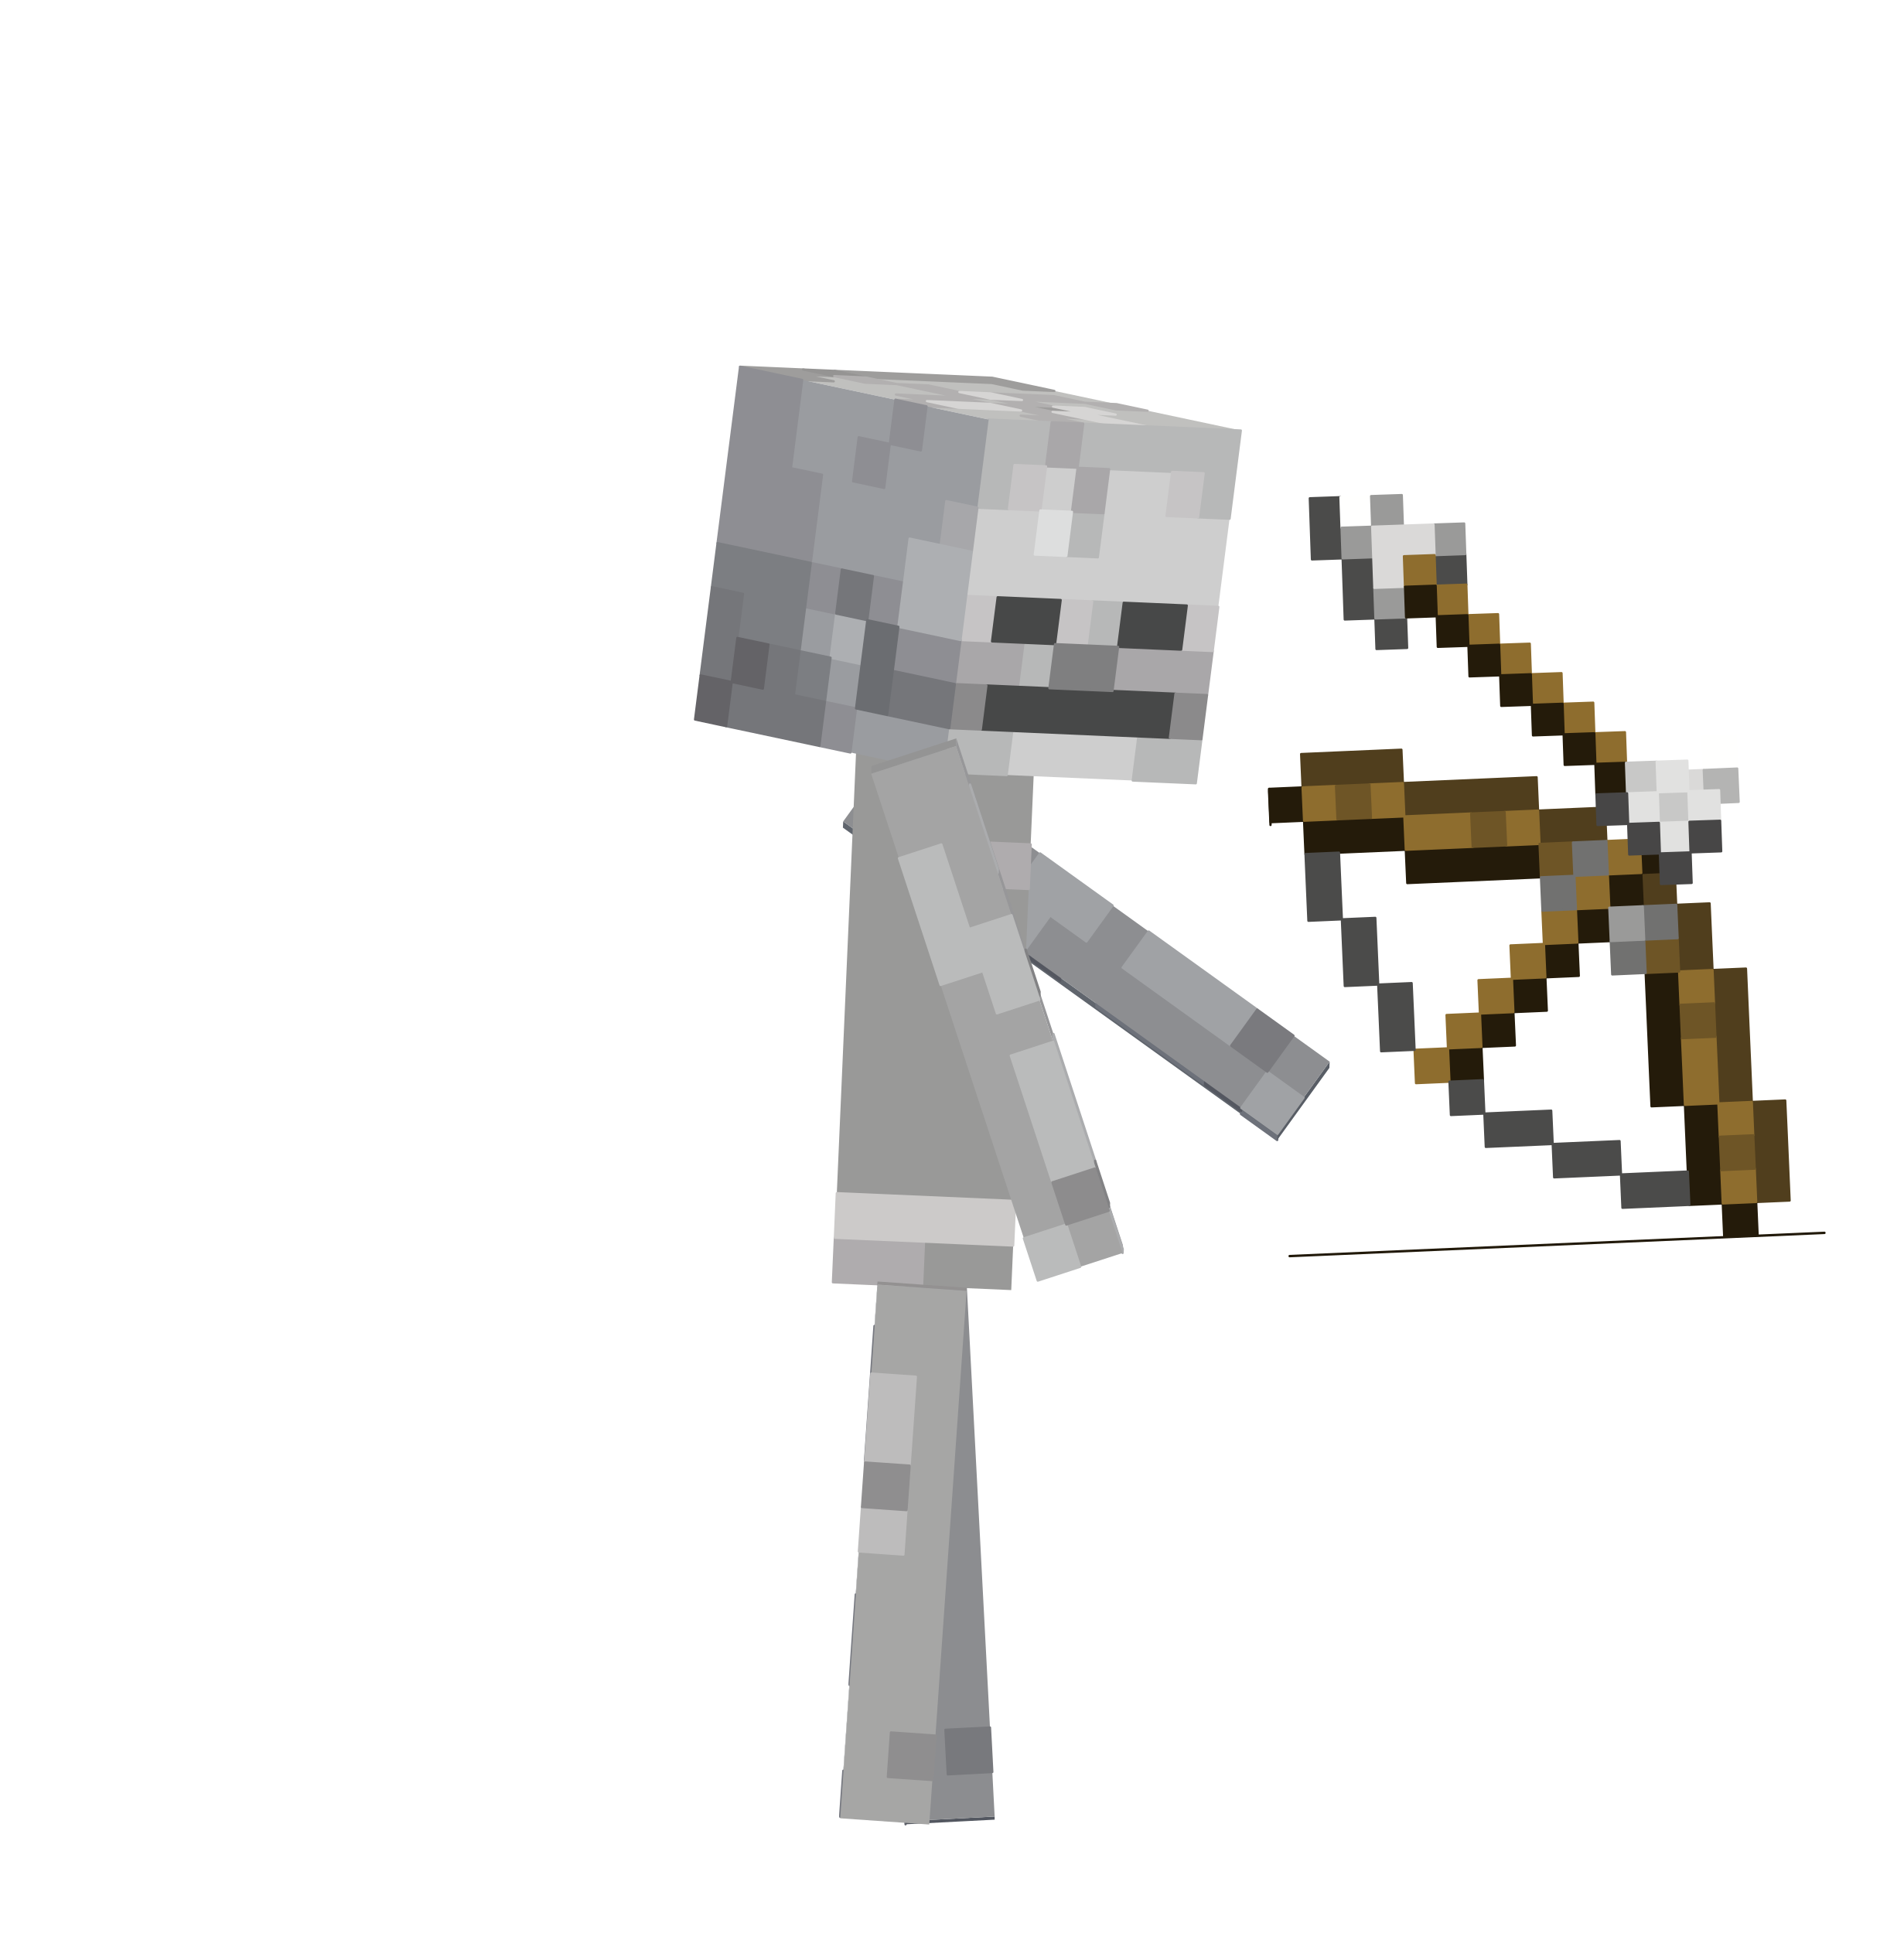
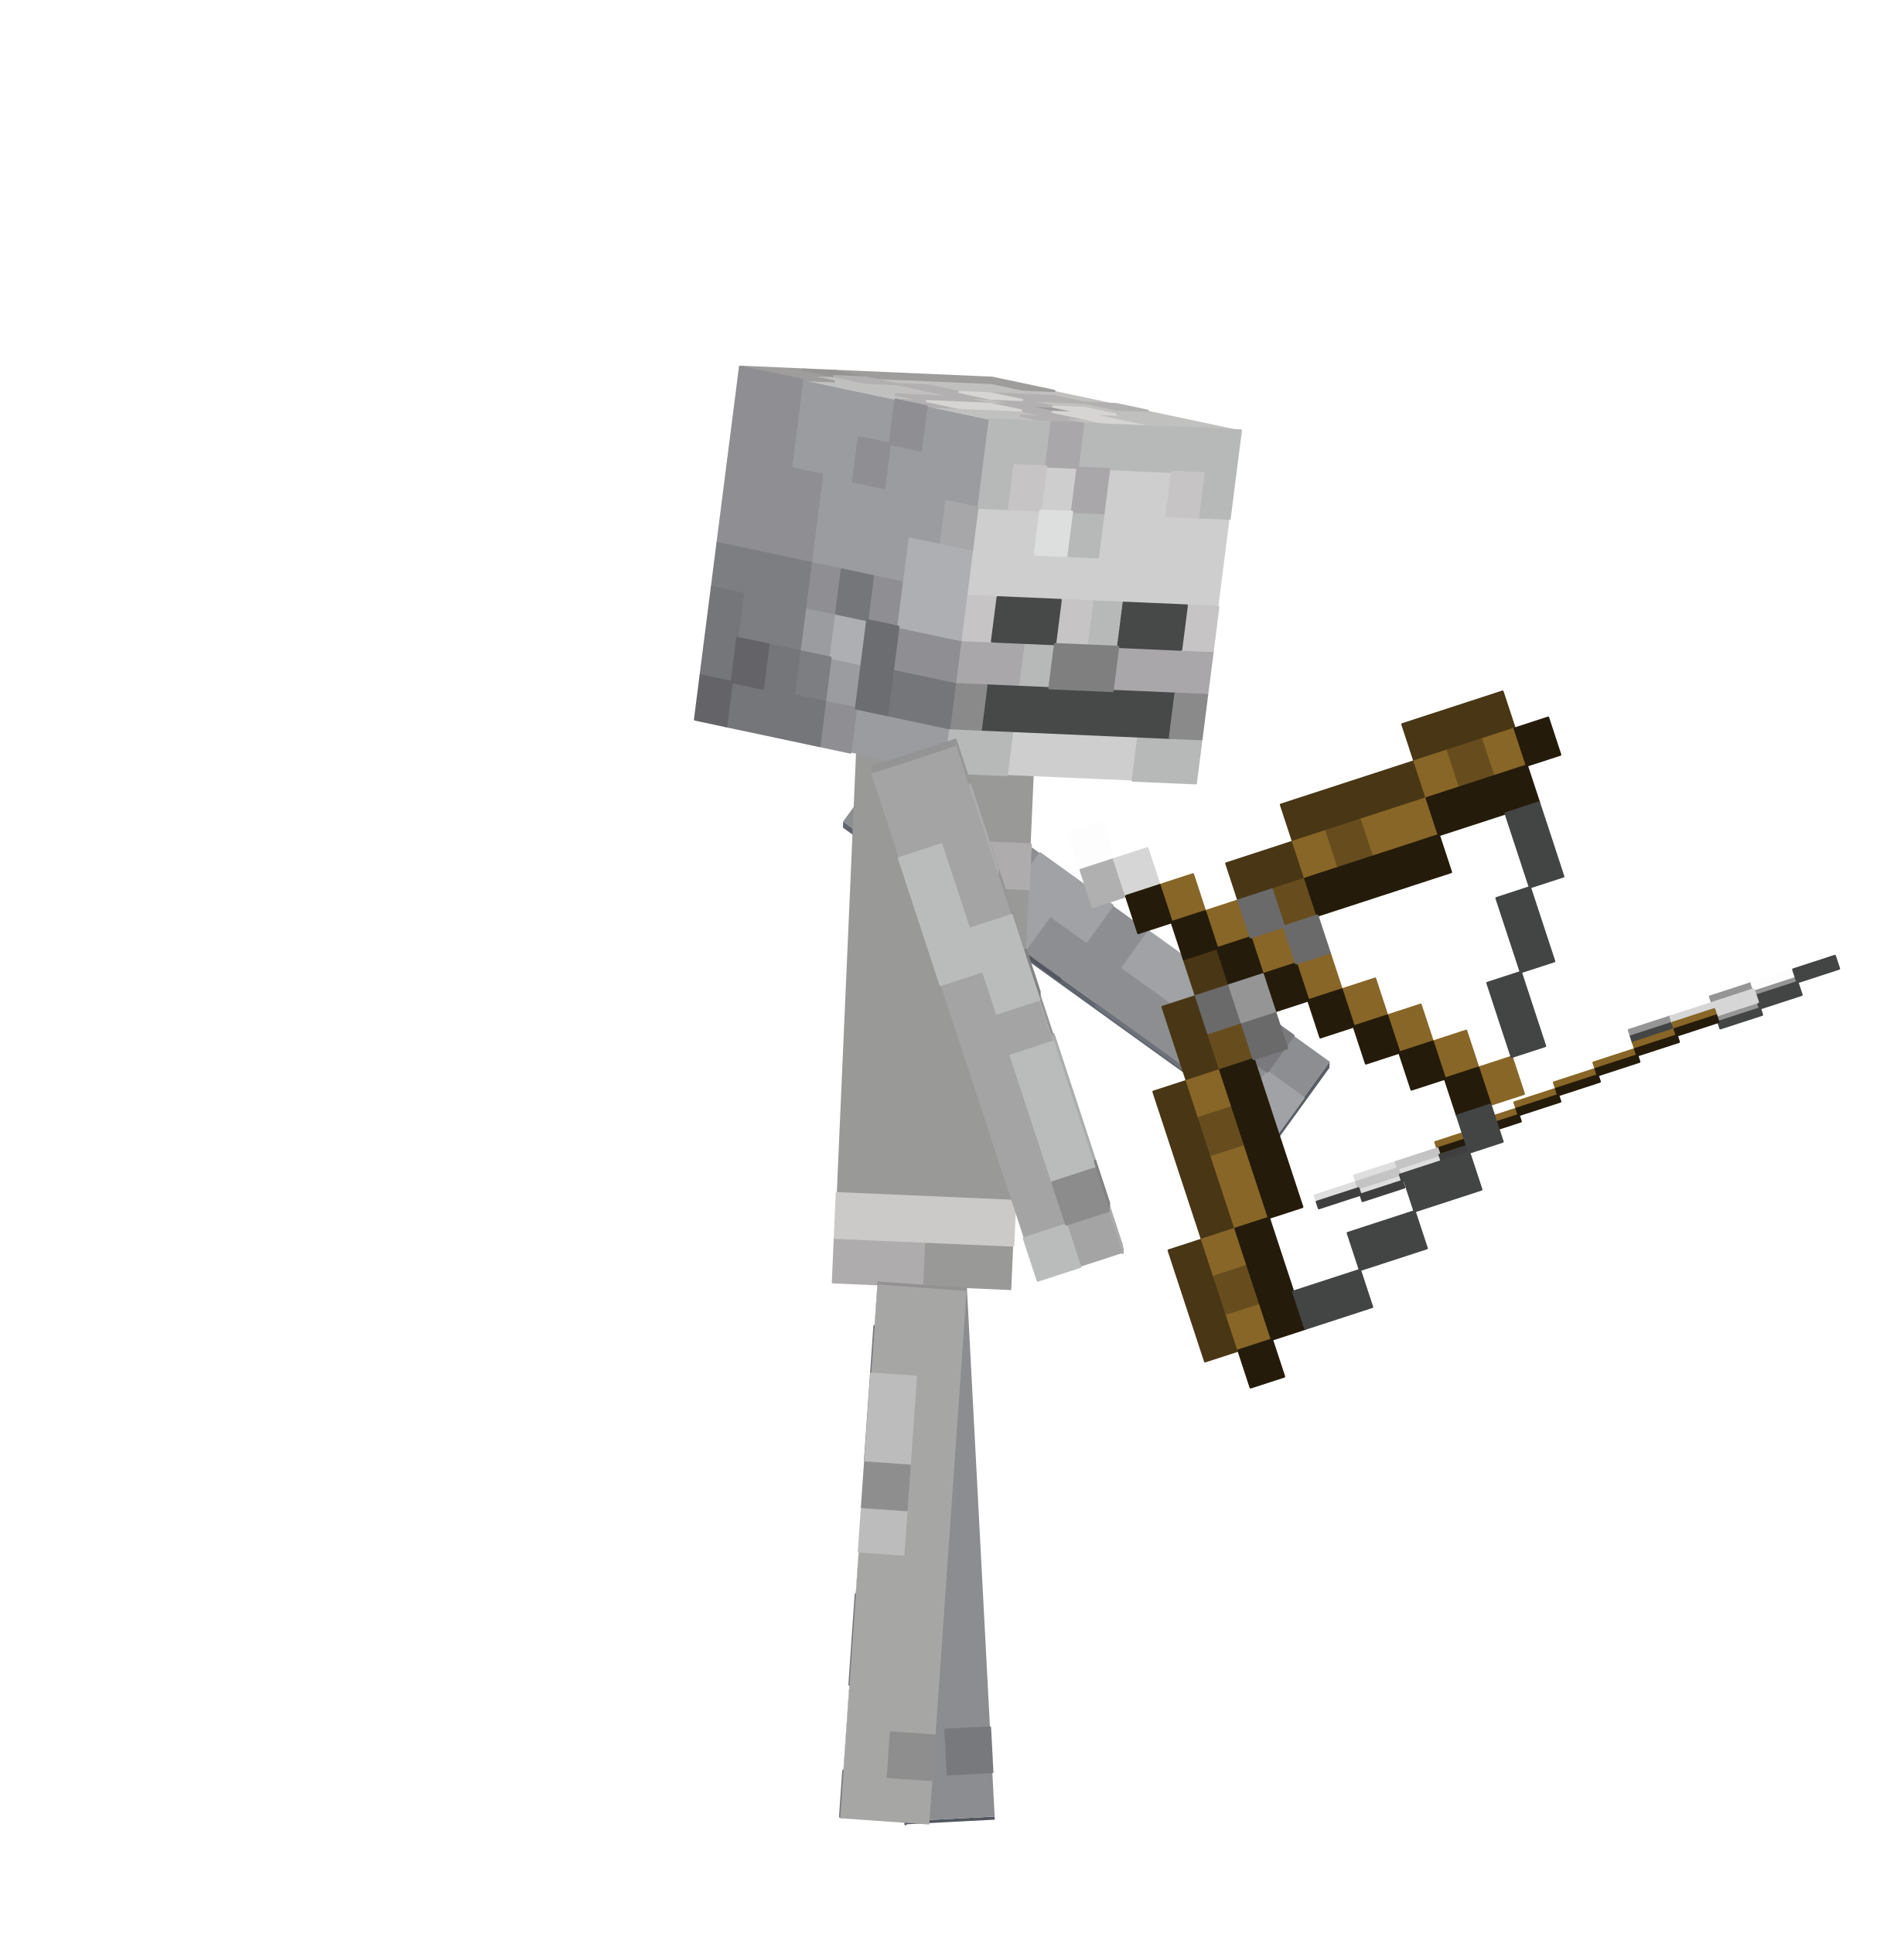
<svg xmlns="http://www.w3.org/2000/svg" viewBox="0 0 512 520" width="512" height="520" role="img" aria-labelledby="draw-6-title">
  <g id="skeleton">
    <g id="arm-left" aria-label="Left arm">
      <g class="face" data-face="back">
        <path fill="#60656d" d="M226.71 222.65L226.78 220.98L343.58 305.02L343.51 306.69Z" />
        <path fill="#6d717a" stroke="#6d717a" stroke-width=".6" stroke-linejoin="round" d="M236.44 229.66L236.48 228.82L246.21 235.82L246.17 236.66ZM246.17 236.66L246.21 235.82L255.94 242.83L255.91 243.66ZM294.88 270.84L294.92 270L304.65 277.01L304.61 277.84ZM304.61 277.84L304.65 277.01L314.38 284.01L314.35 284.85ZM314.35 284.85L314.38 284.01L324.12 291.01L324.08 291.85ZM333.78 299.69L333.81 298.85L343.55 305.85L343.51 306.69Z" />
        <path fill="#545760" stroke="#545760" stroke-width=".6" stroke-linejoin="round" d="M275.41 256.83L275.45 256L285.18 263L285.15 263.84ZM324.08 291.85L324.12 291.01L333.85 298.02L333.81 298.85Z" />
      </g>
      <g class="face" data-face="bottom">
        <path fill="#585d65" d="M357.62 285.6L357.55 287.27L343.51 306.69L343.58 305.02Z" />
      </g>
      <g class="face" data-face="nx">
        <path fill="#8d8e91" d="M226.78 220.98L240.82 201.56L357.62 285.6L343.58 305.02Z" />
        <path fill="#a0a2a5" stroke="#a0a2a5" stroke-width=".6" stroke-linejoin="round" d="M246.25 234.99L253.27 225.28L263 232.28L255.98 241.99ZM255.98 241.99L263 232.28L272.73 239.28L265.71 248.99ZM265.71 248.99L279.75 229.58L289.48 236.58L275.45 256ZM282.47 246.29L289.48 236.58L299.22 243.58L292.2 253.29ZM301.93 260.29L308.95 250.59L318.69 257.59L311.67 267.3ZM311.67 267.3L318.69 257.59L328.42 264.59L321.4 274.3ZM321.4 274.3L328.42 264.59L338.15 271.59L331.13 281.3ZM333.85 298.02L340.87 288.31L350.6 295.31L343.58 305.02Z" />
        <path fill="#7a7a7e" stroke="#7a7a7e" stroke-width=".6" stroke-linejoin="round" d="M331.13 281.3L338.15 271.59L347.89 278.6L340.87 288.31Z" />
      </g>
    </g>
    <g id="leg-left" aria-label="Left leg">
      <g class="face" data-face="back">
        <path fill="#585c64" d="M236.02 347.05L236.02 346.21L243.55 489.92L243.55 490.76Z" />
        <path fill="#646770" stroke="#646770" stroke-width=".6" stroke-linejoin="round" d="M236.64 359.02L236.64 358.6L237.27 370.58L237.27 371ZM237.27 371L237.27 370.58L237.9 382.56L237.9 382.98ZM237.9 382.98L237.9 382.56L238.53 394.53L238.53 394.95ZM240.41 430.46L240.41 430.04L241.04 442.02L241.04 442.44ZM241.04 442.44L241.04 442.02L241.67 454L241.67 454.41ZM242.92 478.79L242.92 478.37L243.55 490.34L243.55 490.76Z" />
      </g>
      <g class="face" data-face="bottom">
        <path fill="#535760" d="M267.52 488.67L267.52 489.51L243.55 490.76L243.55 489.92Z" />
      </g>
      <g class="face" data-face="nx">
        <path fill="#8c8d90" d="M236.02 346.21L259.98 344.95L267.52 488.67L243.55 489.92Z" />
        <path fill="#9fa0a3" stroke="#9fa0a3" stroke-width=".6" stroke-linejoin="round" d="M237.27 370.16L249.26 369.53L249.88 381.51L237.9 382.14ZM237.9 382.14L249.88 381.51L250.51 393.49L238.53 394.11ZM239.16 406.09L251.14 405.46L251.77 417.44L239.78 418.07Z" />
        <path fill="#78797d" stroke="#78797d" stroke-width=".6" stroke-linejoin="round" d="M238.53 394.11L250.51 393.49L251.14 405.46L239.16 406.09ZM254.28 465.34L266.26 464.72L266.89 476.69L254.91 477.32Z" />
      </g>
    </g>
    <g id="torso" aria-label="Torso">
      <g class="face" data-face="nx">
        <path fill="#999998" d="M230.3 201.09L278.25 203.18L271.98 347.05L224.02 344.95Z" />
        <path fill="#afacae" stroke="#afacae" stroke-width=".6" stroke-linejoin="round" d="M265.22 226.64L277.21 227.16L276.68 239.15L264.69 238.63ZM224.55 332.97L248.52 334.01L248 346L224.02 344.95Z" />
        <path fill="#cccac9" stroke="#cccac9" stroke-width=".6" stroke-linejoin="round" d="M225.07 320.98L273.02 323.07L272.5 335.06L224.55 332.97Z" />
      </g>
    </g>
    <g id="head" aria-label="Head">
      <g class="face" data-face="top">
        <path fill="#c0c0be" d="M199.05 98.66L266.87 101.62L333.73 115.81L265.91 112.86Z" />
        <path fill="#9e9d9c" stroke="#9e9d9c" stroke-width=".6" stroke-linejoin="round" d="M199.05 98.66L216 99.4L224.36 101.18L207.41 100.44ZM224.48 99.77L266.87 101.62L275.22 103.39L232.84 101.55ZM207.41 100.44L215.88 100.81L224.24 102.58L215.76 102.21ZM266.75 103.02L275.22 103.39L283.58 105.17L275.1 104.8ZM274.75 109.01L283.22 109.38L291.58 111.16L283.1 110.79Z" />
        <path fill="#959493" stroke="#959493" stroke-width=".6" stroke-linejoin="round" d="M216 99.4L224.48 99.77L232.84 101.55L224.36 101.18Z" />
        <path fill="#b2b0b0" stroke="#b2b0b0" stroke-width=".6" stroke-linejoin="round" d="M224.36 101.18L232.84 101.55L241.2 103.32L232.72 102.95ZM241.2 103.32L249.67 103.69L258.03 105.46L249.55 105.09ZM249.55 105.09L258.03 105.46L266.39 107.24L257.91 106.87ZM266.51 105.83L283.46 106.57L291.82 108.35L274.87 107.61ZM240.96 106.13L257.91 106.87L266.27 108.64L249.31 107.9ZM266.39 107.24L274.87 107.61L283.22 109.38L274.75 109.01ZM291.82 108.35L300.3 108.72L308.65 110.49L300.18 110.12ZM240.84 107.53L249.31 107.9L257.67 109.68L249.19 109.31ZM266.27 108.64L274.75 109.01L283.1 110.79L274.63 110.42ZM274.63 110.42L283.1 110.79L291.46 112.56L282.98 112.19ZM274.51 111.82L282.98 112.19L291.34 113.96L282.86 113.6Z" />
        <path fill="#d6d5d4" stroke="#d6d5d4" stroke-width=".6" stroke-linejoin="round" d="M258.03 105.46L266.51 105.83L274.87 107.61L266.39 107.24ZM249.31 107.9L266.27 108.64L274.63 110.42L257.67 109.68ZM283.22 109.38L291.7 109.75L300.06 111.53L291.58 111.16ZM283.1 110.79L291.58 111.16L299.94 112.93L291.46 112.56ZM291.46 112.56L299.94 112.93L308.29 114.7L299.82 114.33Z" />
      </g>
      <g class="face" data-face="front">
        <path fill="#cecece" d="M265.91 112.86L333.73 115.81L321.61 210.71L253.79 207.75Z" />
        <path fill="#b7b8b8" stroke="#b7b8b8" stroke-width=".6" stroke-linejoin="round" d="M265.91 112.86L282.86 113.6L281.35 125.46L264.39 124.72ZM291.34 113.96L333.73 115.81L332.21 127.68L289.83 125.83ZM264.39 124.72L272.87 125.09L271.36 136.95L262.88 136.58ZM323.73 127.31L332.21 127.68L330.7 139.54L322.22 139.17ZM288.31 137.69L296.79 138.06L295.27 149.92L286.8 149.55ZM293.76 161.78L302.24 162.15L300.72 174.02L292.25 173.65ZM275.29 172.91L283.77 173.28L282.25 185.14L273.78 184.77ZM255.31 195.89L272.26 196.63L270.75 208.49L253.79 207.75ZM306.17 198.11L323.13 198.85L321.61 210.71L304.66 209.97Z" />
        <path fill="#a9a7a9" stroke="#a9a7a9" stroke-width=".6" stroke-linejoin="round" d="M282.86 113.6L291.34 113.96L289.83 125.83L281.35 125.46ZM289.83 125.83L298.3 126.2L296.79 138.06L288.31 137.69ZM258.34 172.17L275.29 172.91L273.78 184.77L256.82 184.03ZM300.72 174.02L326.16 175.13L324.64 186.99L299.21 185.88Z" />
        <path fill="#c6c4c5" stroke="#c6c4c5" stroke-width=".6" stroke-linejoin="round" d="M272.87 125.09L281.35 125.46L279.83 137.32L271.36 136.95ZM315.26 126.94L323.73 127.31L322.22 139.17L313.74 138.8ZM259.85 160.3L268.33 160.67L266.81 172.54L258.34 172.17ZM285.28 161.41L293.76 161.78L292.25 173.65L283.77 173.28ZM319.19 162.89L327.67 163.26L326.16 175.13L317.68 174.76Z" />
        <path fill="#dddede" stroke="#dddede" stroke-width=".6" stroke-linejoin="round" d="M279.83 137.32L288.31 137.69L286.8 149.55L278.32 149.18Z" />
        <path fill="#474848" stroke="#474848" stroke-width=".6" stroke-linejoin="round" d="M268.33 160.67L285.28 161.41L283.77 173.28L266.81 172.54ZM302.24 162.15L319.19 162.89L317.68 174.76L300.72 174.02ZM265.3 184.4L316.16 186.62L314.65 198.48L263.79 196.26Z" />
        <path fill="#7f7f80" stroke="#7f7f80" stroke-width=".6" stroke-linejoin="round" d="M283.77 173.28L300.72 174.02L299.21 185.88L282.25 185.14Z" />
        <path fill="#8b8a8b" stroke="#8b8a8b" stroke-width=".6" stroke-linejoin="round" d="M256.82 184.03L265.3 184.4L263.79 196.26L255.31 195.89ZM316.16 186.62L324.64 186.99L323.13 198.85L314.65 198.48Z" />
      </g>
      <g class="face" data-face="nx">
        <path fill="#9a9ca0" d="M199.05 98.66L265.91 112.86L253.79 207.75L186.94 193.56Z" />
        <path fill="#8e8e93" stroke="#8e8e93" stroke-width=".6" stroke-linejoin="round" d="M199.05 98.66L215.76 102.21L214.25 114.07L197.54 110.52ZM240.84 107.53L249.19 109.31L247.68 121.17L239.32 119.4ZM197.54 110.52L214.25 114.07L212.74 125.94L196.02 122.39ZM230.96 117.62L239.32 119.4L237.81 131.26L229.45 129.48ZM196.02 122.39L221.09 127.71L219.58 139.57L194.51 134.25ZM194.51 134.25L219.58 139.57L218.07 151.43L192.99 146.11ZM218.07 151.43L226.42 153.21L224.91 165.07L216.55 163.3ZM234.78 154.98L243.14 156.76L241.62 168.62L233.27 166.84ZM241.62 168.62L258.34 172.17L256.82 184.03L240.11 180.48ZM221.88 188.8L230.24 190.57L228.72 202.43L220.37 200.66Z" />
        <path fill="#a7a7aa" stroke="#a7a7aa" stroke-width=".6" stroke-linejoin="round" d="M254.52 134.81L262.88 136.58L261.37 148.44L253.01 146.67Z" />
        <path fill="#adafb2" stroke="#adafb2" stroke-width=".6" stroke-linejoin="round" d="M244.65 144.89L261.37 148.44L259.85 160.3L243.14 156.76ZM243.14 156.76L259.85 160.3L258.34 172.17L241.62 168.62ZM224.91 165.07L233.27 166.84L231.75 178.71L223.39 176.93Z" />
        <path fill="#7c7e82" stroke="#7c7e82" stroke-width=".6" stroke-linejoin="round" d="M192.99 146.11L218.07 151.43L216.55 163.3L191.48 157.97ZM199.84 159.75L216.55 163.3L215.04 175.16L198.32 171.61ZM215.04 175.16L223.39 176.93L221.88 188.8L213.52 187.02Z" />
        <path fill="#75767a" stroke="#75767a" stroke-width=".6" stroke-linejoin="round" d="M226.42 153.21L234.78 154.98L233.27 166.84L224.91 165.07ZM191.48 157.97L199.84 159.75L198.32 171.61L189.96 169.84ZM189.96 169.84L198.32 171.61L196.81 183.47L188.45 181.7ZM206.68 173.38L215.04 175.16L213.52 187.02L205.17 185.25ZM240.11 180.48L256.82 184.03L255.31 195.89L238.59 192.34ZM196.81 183.47L221.88 188.8L220.37 200.66L195.29 195.34Z" />
        <path fill="#6b6d71" stroke="#6b6d71" stroke-width=".6" stroke-linejoin="round" d="M233.27 166.84L241.62 168.62L240.11 180.48L231.75 178.71ZM231.75 178.71L240.11 180.48L238.59 192.34L230.24 190.57Z" />
        <path fill="#646367" stroke="#646367" stroke-width=".6" stroke-linejoin="round" d="M198.32 171.61L206.68 173.38L205.17 185.25L196.81 183.47ZM188.45 181.7L196.81 183.47L195.29 195.34L186.94 193.56Z" />
      </g>
    </g>
    <g id="leg-right" aria-label="Right leg">
      <g class="face" data-face="back">
        <path fill="#686b71" d="M236.03 344.74L236.03 345.58L225.98 489.14L225.98 488.31Z" />
        <path fill="#767880" stroke="#767880" stroke-width=".6" stroke-linejoin="round" d="M235.19 356.71L235.19 357.13L234.36 369.09L234.36 368.67ZM234.36 368.67L234.36 369.09L233.52 381.05L233.52 380.64ZM233.52 380.64L233.52 381.05L232.68 393.02L232.68 392.6ZM230.17 428.91L230.17 429.33L229.33 441.29L229.33 440.87ZM229.33 440.87L229.33 441.29L228.5 453.25L228.5 452.83ZM226.82 476.34L226.82 476.76L225.98 488.73L225.98 488.31Z" />
      </g>
      <g class="face" data-face="top">
        <path fill="#939191" d="M236.03 345.58L236.03 344.74L259.97 346.42L259.97 347.26Z" />
      </g>
      <g class="face" data-face="nx">
        <path fill="#a6a6a5" d="M236.03 345.58L259.97 347.26L249.93 490.82L225.98 489.14Z" />
        <path fill="#bdbcbc" stroke="#bdbcbc" stroke-width=".6" stroke-linejoin="round" d="M234.36 369.51L246.33 370.35L245.49 382.31L233.52 381.47ZM233.52 381.47L245.49 382.31L244.65 394.27L232.68 393.44ZM231.84 405.4L243.81 406.24L242.98 418.2L231.01 417.36Z" />
        <path fill="#8f8e8f" stroke="#8f8e8f" stroke-width=".6" stroke-linejoin="round" d="M232.68 393.44L244.65 394.27L243.81 406.24L231.84 405.4ZM239.63 466.05L251.6 466.89L250.76 478.85L238.79 478.02Z" />
      </g>
    </g>
-     <g id="held-bow" aria-label="Bow">
-       <g class="face" data-face="front">
-         <path fill="#211809" stroke="#211809" stroke-width=".6" stroke-linejoin="round" d="M341.32 212.96L341.35 212.21L341.74 221.18L341.71 221.93Z" />
-       </g>
-       <g class="face" data-face="bottom">
-         <path fill="#211909" stroke="#211909" stroke-width=".6" stroke-linejoin="round" d="M346.85 337.93L346.85 337.88L490.71 331.63L490.71 331.68Z" />
-       </g>
-       <g class="face" data-face="px">
-         <path fill="#503e1d" stroke="#503e1d" stroke-width=".6" stroke-linejoin="round" d="M349.95 202.85L376.92 201.68L377.32 210.65L350.34 211.82ZM377.32 210.65L413.28 209.09L413.67 218.06L377.71 219.62ZM413.67 218.06L431.66 217.28L432.05 226.25L414.07 227.03ZM441.44 234.83L450.43 234.44L450.82 243.41L441.83 243.8ZM450.82 243.41L459.81 243.02L460.2 251.98L451.21 252.37ZM451.21 252.37L460.2 251.98L460.6 260.95L451.61 261.34ZM460.6 260.95L469.59 260.56L469.98 269.53L460.99 269.92ZM460.99 269.92L469.98 269.53L470.37 278.5L461.38 278.89ZM461.38 278.89L470.37 278.5L470.77 287.47L461.78 287.86ZM461.78 287.86L470.77 287.47L471.16 296.44L462.17 296.83ZM471.16 296.44L480.15 296.05L480.55 305.02L471.55 305.41ZM471.55 305.41L480.55 305.02L480.94 313.99L471.95 314.38ZM471.95 314.38L480.94 313.99L481.33 322.96L472.34 323.35Z" />
-         <path fill="#fffffe" stroke="#fffffe" stroke-width=".6" stroke-linejoin="round" d="M457.85 198.17L466.84 197.78L467.23 206.75L458.24 207.14Z" />
-         <path fill="#241b0a" stroke="#241b0a" stroke-width=".6" stroke-linejoin="round" d="M341.35 212.21L350.34 211.82L350.74 220.79L341.74 221.18ZM350.74 220.79L377.71 219.62L378.1 228.59L351.13 229.76ZM449.64 216.5L458.63 216.11L459.02 225.08L450.03 225.47ZM378.1 228.59L414.07 227.03L414.46 236L378.5 237.56ZM441.04 225.86L450.03 225.47L450.43 234.44L441.44 234.83ZM432.44 235.22L441.44 234.83L441.83 243.8L432.84 244.19ZM423.85 244.58L432.84 244.19L433.23 253.16L424.24 253.55ZM415.25 253.94L424.24 253.55L424.63 262.52L415.64 262.91ZM406.65 263.3L415.64 262.91L416.03 271.88L407.04 272.27ZM442.61 261.73L451.61 261.34L452 270.31L443.01 270.7ZM398.05 272.66L407.04 272.27L407.44 281.24L398.44 281.63ZM443.01 270.7L452 270.31L452.39 279.28L443.4 279.67ZM389.45 282.02L398.44 281.63L398.84 290.59L389.85 290.99ZM443.4 279.67L452.39 279.28L452.79 288.25L443.79 288.64ZM443.79 288.64L452.79 288.25L453.18 297.22L444.19 297.61ZM453.18 297.22L462.17 296.83L462.56 305.8L453.57 306.19ZM453.57 306.19L462.56 305.8L462.96 314.77L453.96 315.16ZM453.96 315.16L462.96 314.77L463.35 323.74L454.36 324.13ZM463.35 323.74L472.34 323.35L472.73 332.32L463.74 332.71Z" />
-         <path fill="#8e6d2e" stroke="#8e6d2e" stroke-width=".6" stroke-linejoin="round" d="M350.34 211.82L359.33 211.43L359.73 220.4L350.74 220.79ZM368.32 211.04L377.32 210.65L377.71 219.62L368.72 220.01ZM377.71 219.62L395.69 218.84L396.09 227.81L378.1 228.59ZM404.68 218.45L413.67 218.06L414.07 227.03L405.08 227.42ZM440.65 216.89L449.64 216.5L450.03 225.47L441.04 225.86ZM432.05 226.25L441.04 225.86L441.44 234.83L432.44 235.22ZM423.45 235.61L432.44 235.22L432.84 244.19L423.85 244.58ZM414.85 244.97L423.85 244.58L424.24 253.55L415.25 253.94ZM406.26 254.33L415.25 253.94L415.64 262.91L406.65 263.3ZM397.66 263.69L406.65 263.3L407.04 272.27L398.05 272.66ZM451.61 261.34L460.6 260.95L460.99 269.92L452 270.31ZM389.06 273.05L398.05 272.66L398.44 281.63L389.45 282.02ZM380.46 282.41L389.45 282.02L389.85 290.99L380.85 291.38ZM452.39 279.28L461.38 278.89L461.78 287.86L452.79 288.25ZM452.79 288.25L461.78 287.86L462.17 296.83L453.18 297.22ZM462.17 296.83L471.16 296.44L471.55 305.41L462.56 305.8ZM462.96 314.77L471.95 314.38L472.34 323.35L463.35 323.74Z" />
-         <path fill="#6e5526" stroke="#6e5526" stroke-width=".6" stroke-linejoin="round" d="M359.33 211.43L368.32 211.04L368.72 220.01L359.73 220.4ZM395.69 218.84L404.68 218.45L405.08 227.42L396.09 227.81ZM414.07 227.03L423.06 226.64L423.45 235.61L414.46 236ZM442.22 252.77L451.21 252.37L451.61 261.34L442.61 261.73ZM452 270.31L460.99 269.92L461.38 278.89L452.39 279.28ZM462.56 305.8L471.55 305.41L471.95 314.38L462.96 314.77Z" />
-         <path fill="#dad9d8" stroke="#dad9d8" stroke-width=".6" stroke-linejoin="round" d="M449.25 207.53L458.24 207.14L458.63 216.11L449.64 216.5Z" />
-         <path fill="#b4b4b3" stroke="#b4b4b3" stroke-width=".6" stroke-linejoin="round" d="M458.24 207.14L467.23 206.75L467.62 215.72L458.63 216.11Z" />
-         <path fill="#4b4b4a" stroke="#4b4b4a" stroke-width=".6" stroke-linejoin="round" d="M351.13 229.76L360.12 229.37L360.51 238.34L351.52 238.73ZM351.52 238.73L360.51 238.34L360.91 247.31L351.91 247.7ZM360.91 247.31L369.9 246.92L370.29 255.89L361.3 256.28ZM361.3 256.28L370.29 255.89L370.68 264.86L361.69 265.25ZM370.68 264.86L379.67 264.47L380.07 273.44L371.08 273.83ZM371.08 273.83L380.07 273.44L380.46 282.41L371.47 282.8ZM389.85 290.99L398.84 290.59L399.23 299.56L390.24 299.95ZM399.23 299.56L417.21 298.78L417.61 307.75L399.62 308.53ZM417.61 307.75L435.59 306.97L435.98 315.94L418 316.72ZM435.98 315.94L453.96 315.16L454.36 324.13L436.37 324.91Z" />
-         <path fill="#717170" stroke="#717170" stroke-width=".6" stroke-linejoin="round" d="M423.06 226.64L432.05 226.25L432.44 235.22L423.45 235.61ZM414.46 236L423.45 235.61L423.85 244.58L414.85 244.97ZM441.83 243.8L450.82 243.41L451.21 252.37L442.22 252.77ZM433.23 253.16L442.22 252.77L442.61 261.73L433.62 262.13Z" />
-         <path fill="#9a9a99" stroke="#9a9a99" stroke-width=".6" stroke-linejoin="round" d="M432.84 244.19L441.83 243.8L442.22 252.77L433.23 253.16Z" />
-       </g>
-     </g>
    <g id="held-arrow" aria-label="Arrow">
-       <g class="face" data-face="px">
-         <path fill="#4b4b4a" stroke="#4b4b4a" stroke-width=".6" stroke-linejoin="round" d="M352.28 134.04L360.53 133.75L360.82 141.97L352.57 142.26ZM352.57 142.26L360.82 141.97L361.11 150.2L352.86 150.49ZM361.11 150.2L369.35 149.91L369.64 158.14L361.4 158.42ZM385.84 149.34L394.09 149.05L394.38 157.28L386.13 157.56ZM361.4 158.42L369.64 158.14L369.93 166.36L361.68 166.65ZM369.93 166.36L378.17 166.08L378.46 174.3L370.22 174.59Z" />
-         <path fill="#fffffe" stroke="#fffffe" stroke-width=".6" stroke-linejoin="round" d="M360.53 133.75L368.77 133.46L369.06 141.69L360.82 141.97Z" />
-         <path fill="#9a9a99" stroke="#9a9a99" stroke-width=".6" stroke-linejoin="round" d="M368.77 133.46L377.02 133.18L377.31 141.4L369.06 141.69ZM360.82 141.97L369.06 141.69L369.35 149.91L361.11 150.2ZM385.55 141.11L393.8 140.83L394.09 149.05L385.84 149.34ZM369.64 158.14L377.89 157.85L378.17 166.08L369.93 166.36Z" />
-         <path fill="#dad9d8" stroke="#dad9d8" stroke-width=".6" stroke-linejoin="round" d="M369.06 141.69L385.55 141.11L385.84 149.34L369.35 149.91ZM369.35 149.91L377.6 149.63L377.89 157.85L369.64 158.14Z" />
-         <path fill="#8e6d2e" stroke="#8e6d2e" stroke-width=".6" stroke-linejoin="round" d="M377.6 149.63L385.84 149.34L386.13 157.56L377.89 157.85ZM386.13 157.56L394.38 157.28L394.66 165.5L386.42 165.79ZM394.66 165.5L402.91 165.22L403.2 173.44L394.95 173.73ZM403.2 173.44L411.44 173.16L411.73 181.38L403.49 181.67ZM411.73 181.38L419.98 181.09L420.27 189.32L412.02 189.61ZM420.27 189.32L428.51 189.03L428.8 197.26L420.55 197.54ZM428.8 197.26L437.04 196.97L437.33 205.2L429.09 205.48Z" />
-         <path fill="#241b0a" stroke="#241b0a" stroke-width=".6" stroke-linejoin="round" d="M377.89 157.85L386.13 157.56L386.42 165.79L378.17 166.08ZM386.42 165.79L394.66 165.5L394.95 173.73L386.71 174.01ZM394.95 173.73L403.2 173.44L403.49 181.67L395.24 181.95ZM403.49 181.67L411.73 181.38L412.02 189.61L403.78 189.89ZM412.02 189.61L420.27 189.32L420.55 197.54L412.31 197.83ZM420.55 197.54L428.8 197.26L429.09 205.48L420.84 205.77ZM429.09 205.48L437.33 205.2L437.62 213.42L429.38 213.71Z" />
-         <path fill="#c8c8c7" stroke="#c8c8c7" stroke-width=".6" stroke-linejoin="round" d="M437.33 205.2L445.58 204.91L445.87 213.13L437.62 213.42ZM445.87 213.13L454.11 212.85L454.4 221.07L446.16 221.36Z" />
-         <path fill="#e1e1e0" stroke="#e1e1e0" stroke-width=".6" stroke-linejoin="round" d="M445.58 204.91L453.82 204.62L454.11 212.85L445.87 213.13ZM437.62 213.42L445.87 213.13L446.16 221.36L437.91 221.65ZM454.11 212.85L462.36 212.56L462.64 220.79L454.4 221.07ZM446.16 221.36L454.4 221.07L454.69 229.3L446.44 229.58Z" />
-         <path fill="#474646" stroke="#474646" stroke-width=".6" stroke-linejoin="round" d="M429.38 213.71L437.62 213.42L437.91 221.65L429.67 221.93ZM437.91 221.65L446.16 221.36L446.44 229.58L438.2 229.87ZM454.4 221.07L462.64 220.79L462.93 229.01L454.69 229.3ZM446.44 229.58L454.69 229.3L454.98 237.52L446.73 237.81Z" />
+       <g class="face" data-face="nx">
+         <path fill="#959595" stroke="#959595" stroke-width=".6" stroke-linejoin="round" d="M459.92 268.1L471.11 264.46L471.67 266.16L460.48 269.81ZM438.1 277.1L449.29 273.45L449.85 275.16L438.66 278.8ZM471.67 266.16L482.86 262.51L483.42 264.22L472.23 267.86ZM461.6 273.21L472.79 269.57L473.35 271.27L462.16 274.92Z" />
+         <path fill="#fdfdfd" stroke="#fdfdfd" stroke-width=".6" stroke-linejoin="round" d="M471.11 264.46L482.3 260.81L482.86 262.51L471.67 266.16Z" />
+         <path fill="#434444" stroke="#434444" stroke-width=".6" stroke-linejoin="round" d="M482.3 260.81L493.49 257.16L494.05 258.87L482.86 262.51ZM482.86 262.51L494.05 258.87L494.61 260.57L483.42 264.22ZM438.66 278.8L449.85 275.16L450.41 276.86L439.22 280.51ZM472.23 267.86L483.42 264.22L483.98 265.92L472.79 269.57ZM472.79 269.57L483.98 265.92L484.54 267.63L473.35 271.27ZM462.16 274.92L473.35 271.27L473.91 272.98L462.72 276.62Z" />
+         <path fill="#d6d6d6" stroke="#d6d6d6" stroke-width=".6" stroke-linejoin="round" d="M449.29 273.45L471.67 266.16L472.23 267.86L449.85 275.16ZM461.04 271.51L472.23 267.86L472.79 269.57L461.6 273.21Z" />
+         <path fill="#886627" stroke="#886627" stroke-width=".6" stroke-linejoin="round" d="M449.85 275.16L461.04 271.51L461.6 273.21L450.41 276.86ZM439.22 280.51L450.41 276.86L450.97 278.57L439.78 282.21ZM428.59 285.86L439.78 282.21L440.34 283.92L429.15 287.56ZM417.96 291.21L429.15 287.56L429.71 289.27L418.52 292.91ZM407.33 296.56L418.52 292.91L419.08 294.62L407.89 298.26ZM396.7 301.91L407.89 298.26L408.45 299.97L397.26 303.61ZM386.06 307.26L397.26 303.61L397.82 305.32L386.62 308.96Z" />
+         <path fill="#241b0a" stroke="#241b0a" stroke-width=".6" stroke-linejoin="round" d="M450.41 276.86L461.6 273.21L462.16 274.92L450.97 278.57ZM439.78 282.21L450.97 278.57L451.53 280.27L440.34 283.92ZM429.15 287.56L440.34 283.92L440.9 285.62L429.71 289.27ZM418.52 292.91L429.71 289.27L430.27 290.97L419.08 294.62ZM407.89 298.26L419.08 294.62L419.64 296.32L408.45 299.97ZM397.26 303.61L408.45 299.97L409.01 301.67L397.82 305.32ZM386.62 308.96L397.82 305.32L398.38 307.02L387.18 310.67Z" />
+         <path fill="#dedede" stroke="#dedede" stroke-width=".6" stroke-linejoin="round" d="M364.24 316.26L375.43 312.61L375.99 314.31L364.8 317.96ZM353.61 321.61L364.8 317.96L365.36 319.67L354.17 323.31ZM375.99 314.31L387.18 310.67L387.74 312.37L376.55 316.02ZM365.36 319.67L376.55 316.02L377.11 317.72L365.92 321.37Z" />
+         <path fill="#c4c4c5" stroke="#c4c4c5" stroke-width=".6" stroke-linejoin="round" d="M375.43 312.61L386.62 308.96L387.18 310.67L375.99 314.31ZM364.8 317.96L375.99 314.31L376.55 316.02L365.36 319.67Z" />
+         <path fill="#3f3f3f" stroke="#3f3f3f" stroke-width=".6" stroke-linejoin="round" d="M387.18 310.67L398.38 307.02L398.94 308.73L387.74 312.37ZM354.17 323.31L365.36 319.67L365.92 321.37L354.73 325.02ZM376.55 316.02L387.74 312.37L388.31 314.08L377.11 317.72ZM365.92 321.37L377.11 317.72L377.67 319.43L366.48 323.07Z" />
      </g>
    </g>
    <g id="arm-right" aria-label="Right arm">
      <g class="face" data-face="front">
        <path fill="#979799" d="M257.12 200.72L257.21 198.63L302.02 334.98L301.93 337.07Z" />
        <path fill="#abacae" stroke="#abacae" stroke-width=".6" stroke-linejoin="round" d="M260.85 212.08L260.9 211.04L264.63 222.4L264.59 223.44ZM264.59 223.44L264.63 222.4L268.37 233.76L268.32 234.8ZM283.3 279.21L283.35 278.17L287.08 289.53L287.04 290.57ZM287.04 290.57L287.08 289.53L290.82 300.89L290.77 301.93ZM290.77 301.93L290.82 300.89L294.55 312.25L294.5 313.3ZM298.19 325.7L298.24 324.66L301.97 336.02L301.93 337.07Z" />
        <path fill="#828284" stroke="#828284" stroke-width=".6" stroke-linejoin="round" d="M275.83 256.49L275.88 255.44L279.61 266.8L279.57 267.85ZM294.5 313.3L294.55 312.25L298.28 323.62L298.24 324.66Z" />
      </g>
      <g class="face" data-face="top">
        <path fill="#949494" d="M234.31 208.15L234.4 206.06L257.21 198.63L257.12 200.72Z" />
      </g>
      <g class="face" data-face="nx">
        <path fill="#a4a4a4" d="M234.31 208.15L257.12 200.72L301.93 337.07L279.12 344.5Z" />
        <path fill="#babbbb" stroke="#babbbb" stroke-width=".6" stroke-linejoin="round" d="M241.78 230.87L253.18 227.16L256.92 238.52L245.51 242.24ZM245.51 242.24L256.92 238.52L260.65 249.88L249.25 253.6ZM249.25 253.6L272.06 246.17L275.79 257.53L252.98 264.96ZM264.38 261.24L275.79 257.53L279.52 268.89L268.12 272.61ZM271.85 283.97L283.26 280.25L286.99 291.62L275.59 295.33ZM275.59 295.33L286.99 291.62L290.72 302.98L279.32 306.69ZM279.32 306.69L290.72 302.98L294.46 314.34L283.05 318.06ZM275.38 333.13L286.79 329.42L290.52 340.78L279.12 344.5Z" />
        <path fill="#8d8c8d" stroke="#8d8c8d" stroke-width=".6" stroke-linejoin="round" d="M283.05 318.06L294.46 314.34L298.19 325.7L286.79 329.42Z" />
      </g>
    </g>
+     <g id="held-bow" aria-label="Bow">
+       <g class="face" data-face="nx">
+         <path fill="#fdfdfd" stroke="#fdfdfd" stroke-width=".6" stroke-linejoin="round" d="M287.37 224.1L296.35 221.17L299.62 231.11L290.64 234.04Z" />
+         <path fill="#483615" stroke="#483615" stroke-width=".6" stroke-linejoin="round" d="M377.18 194.84L404.12 186.06L407.39 196L380.44 204.78ZM344.52 216.48L380.44 204.78L383.71 214.72L347.79 226.42ZM329.83 232.28L347.79 226.42L351.05 236.37L333.09 242.22ZM318.4 258.01L327.38 255.09L330.65 265.03L321.67 267.96ZM312.68 270.88L321.67 267.96L324.93 277.9L315.95 280.82ZM315.95 280.82L324.93 277.9L328.2 287.84L319.22 290.77ZM310.24 293.69L319.22 290.77L322.49 300.71L313.51 303.63ZM313.51 303.63L322.49 300.71L325.75 310.65L316.77 313.58ZM316.77 313.58L325.75 310.65L329.02 320.59L320.04 323.52ZM320.04 323.52L329.02 320.59L332.29 330.53L323.31 333.46ZM314.33 336.39L323.31 333.46L326.57 343.4L317.59 346.33ZM317.59 346.33L326.57 343.4L329.84 353.34L320.86 356.27ZM320.86 356.27L329.84 353.34L333.11 363.29L324.13 366.21Z" />
+         <path fill="#b0b0b0" stroke="#b0b0b0" stroke-width=".6" stroke-linejoin="round" d="M290.64 234.04L299.62 231.11L302.88 241.06L293.9 243.98Z" />
+         <path fill="#d6d6d6" stroke="#d6d6d6" stroke-width=".6" stroke-linejoin="round" d="M299.62 231.11L308.6 228.19L311.86 238.13L302.88 241.06Z" />
+         <path fill="#886627" stroke="#886627" stroke-width=".6" stroke-linejoin="round" d="M380.44 204.78L389.42 201.85L392.69 211.79L383.71 214.72ZM398.41 198.93L407.39 196L410.65 205.94L401.67 208.87ZM311.86 238.13L320.85 235.2L324.11 245.15L315.13 248.07ZM347.79 226.42L356.77 223.5L360.04 233.44L351.05 236.37ZM365.75 220.57L383.71 214.72L386.98 224.66L369.02 230.51ZM324.11 245.15L333.09 242.22L336.36 252.16L327.38 255.09ZM336.36 252.16L345.34 249.24L348.61 259.18L339.63 262.1ZM348.61 259.18L357.59 256.25L360.86 266.19L351.88 269.12ZM360.86 266.19L369.84 263.27L373.1 273.21L364.12 276.13ZM319.22 290.77L328.2 287.84L331.47 297.78L322.49 300.71ZM373.1 273.21L382.08 270.28L385.35 280.22L376.37 283.15ZM385.35 280.22L394.33 277.3L397.6 287.24L388.62 290.17ZM325.75 310.65L334.73 307.72L338 317.67L329.02 320.59ZM397.6 287.24L406.58 284.31L409.85 294.26L400.87 297.18ZM329.02 320.59L338 317.67L341.27 327.61L332.29 330.53ZM323.31 333.46L332.29 330.53L335.55 340.48L326.57 343.4ZM329.84 353.34L338.82 350.42L342.09 360.36L333.11 363.29Z" />
+         <path fill="#674d1e" stroke="#674d1e" stroke-width=".6" stroke-linejoin="round" d="M389.42 201.85L398.41 198.93L401.67 208.87L392.69 211.79ZM356.77 223.5L365.75 220.57L369.02 230.51L360.04 233.44ZM342.07 239.29L351.05 236.37L354.32 246.31L345.34 249.24ZM324.93 277.9L333.91 274.97L337.18 284.91L328.2 287.84ZM322.49 300.71L331.47 297.78L334.73 307.72L325.75 310.65ZM326.57 343.4L335.55 340.48L338.82 350.42L329.84 353.34Z" />
+         <path fill="#241b0a" stroke="#241b0a" stroke-width=".6" stroke-linejoin="round" d="M407.39 196L416.37 193.07L419.63 203.01L410.65 205.94ZM302.88 241.06L311.86 238.13L315.13 248.07L306.15 251ZM383.71 214.72L410.65 205.94L413.92 215.88L386.98 224.66ZM315.13 248.07L324.11 245.15L327.38 255.09L318.4 258.01ZM351.05 236.37L386.98 224.66L390.25 234.6L354.32 246.31ZM327.38 255.09L336.36 252.16L339.63 262.1L330.65 265.03ZM339.63 262.1L348.61 259.18L351.88 269.12L342.89 272.05ZM351.88 269.12L360.86 266.19L364.12 276.13L355.14 279.06ZM328.2 287.84L337.18 284.91L340.45 294.86L331.47 297.78ZM364.12 276.13L373.1 273.21L376.37 283.15L367.39 286.08ZM331.47 297.78L340.45 294.86L343.71 304.8L334.73 307.72ZM376.37 283.15L385.35 280.22L388.62 290.17L379.64 293.09ZM334.73 307.72L343.71 304.8L346.98 314.74L338 317.67ZM388.62 290.17L397.6 287.24L400.87 297.18L391.89 300.11ZM338 317.67L346.98 314.74L350.25 324.68L341.27 327.61ZM332.29 330.53L341.27 327.61L344.53 337.55L335.55 340.48ZM335.55 340.48L344.53 337.55L347.8 347.49L338.82 350.42ZM338.82 350.42L347.8 347.49L351.07 357.43L342.09 360.36ZM333.11 363.29L342.09 360.36L345.36 370.3L336.37 373.23Z" />
+         <path fill="#6a6a6a" stroke="#6a6a6a" stroke-width=".6" stroke-linejoin="round" d="M333.09 242.22L342.07 239.29L345.34 249.24L336.36 252.16ZM345.34 249.24L354.32 246.31L357.59 256.25L348.61 259.18ZM321.67 267.96L330.65 265.03L333.91 274.97L324.93 277.9ZM333.91 274.97L342.89 272.05L346.16 281.99L337.18 284.91Z" />
+         <path fill="#434444" stroke="#434444" stroke-width=".6" stroke-linejoin="round" d="M404.94 218.81L413.92 215.88L417.19 225.82L408.21 228.75ZM408.21 228.75L417.19 225.82L420.45 235.77L411.47 238.69ZM402.49 241.62L411.47 238.69L414.74 248.64L405.76 251.56ZM405.76 251.56L414.74 248.64L418.01 258.58L409.03 261.5ZM400.05 264.43L409.03 261.5L412.29 271.45L403.31 274.37ZM403.31 274.37L412.29 271.45L415.56 281.39L406.58 284.31ZM391.89 300.11L400.87 297.18L404.13 307.12L395.15 310.05ZM377.19 315.9L395.15 310.05L398.42 319.99L380.46 325.85ZM362.5 331.7L380.46 325.85L383.73 335.79L365.76 341.64ZM347.8 347.49L365.76 341.64L369.03 351.58L351.07 357.43Z" />
+         <path fill="#959595" stroke="#959595" stroke-width=".6" stroke-linejoin="round" d="M330.65 265.03L339.63 262.1L342.89 272.05L333.91 274.97Z" />
+       </g>
+     </g>
  </g>
</svg>
